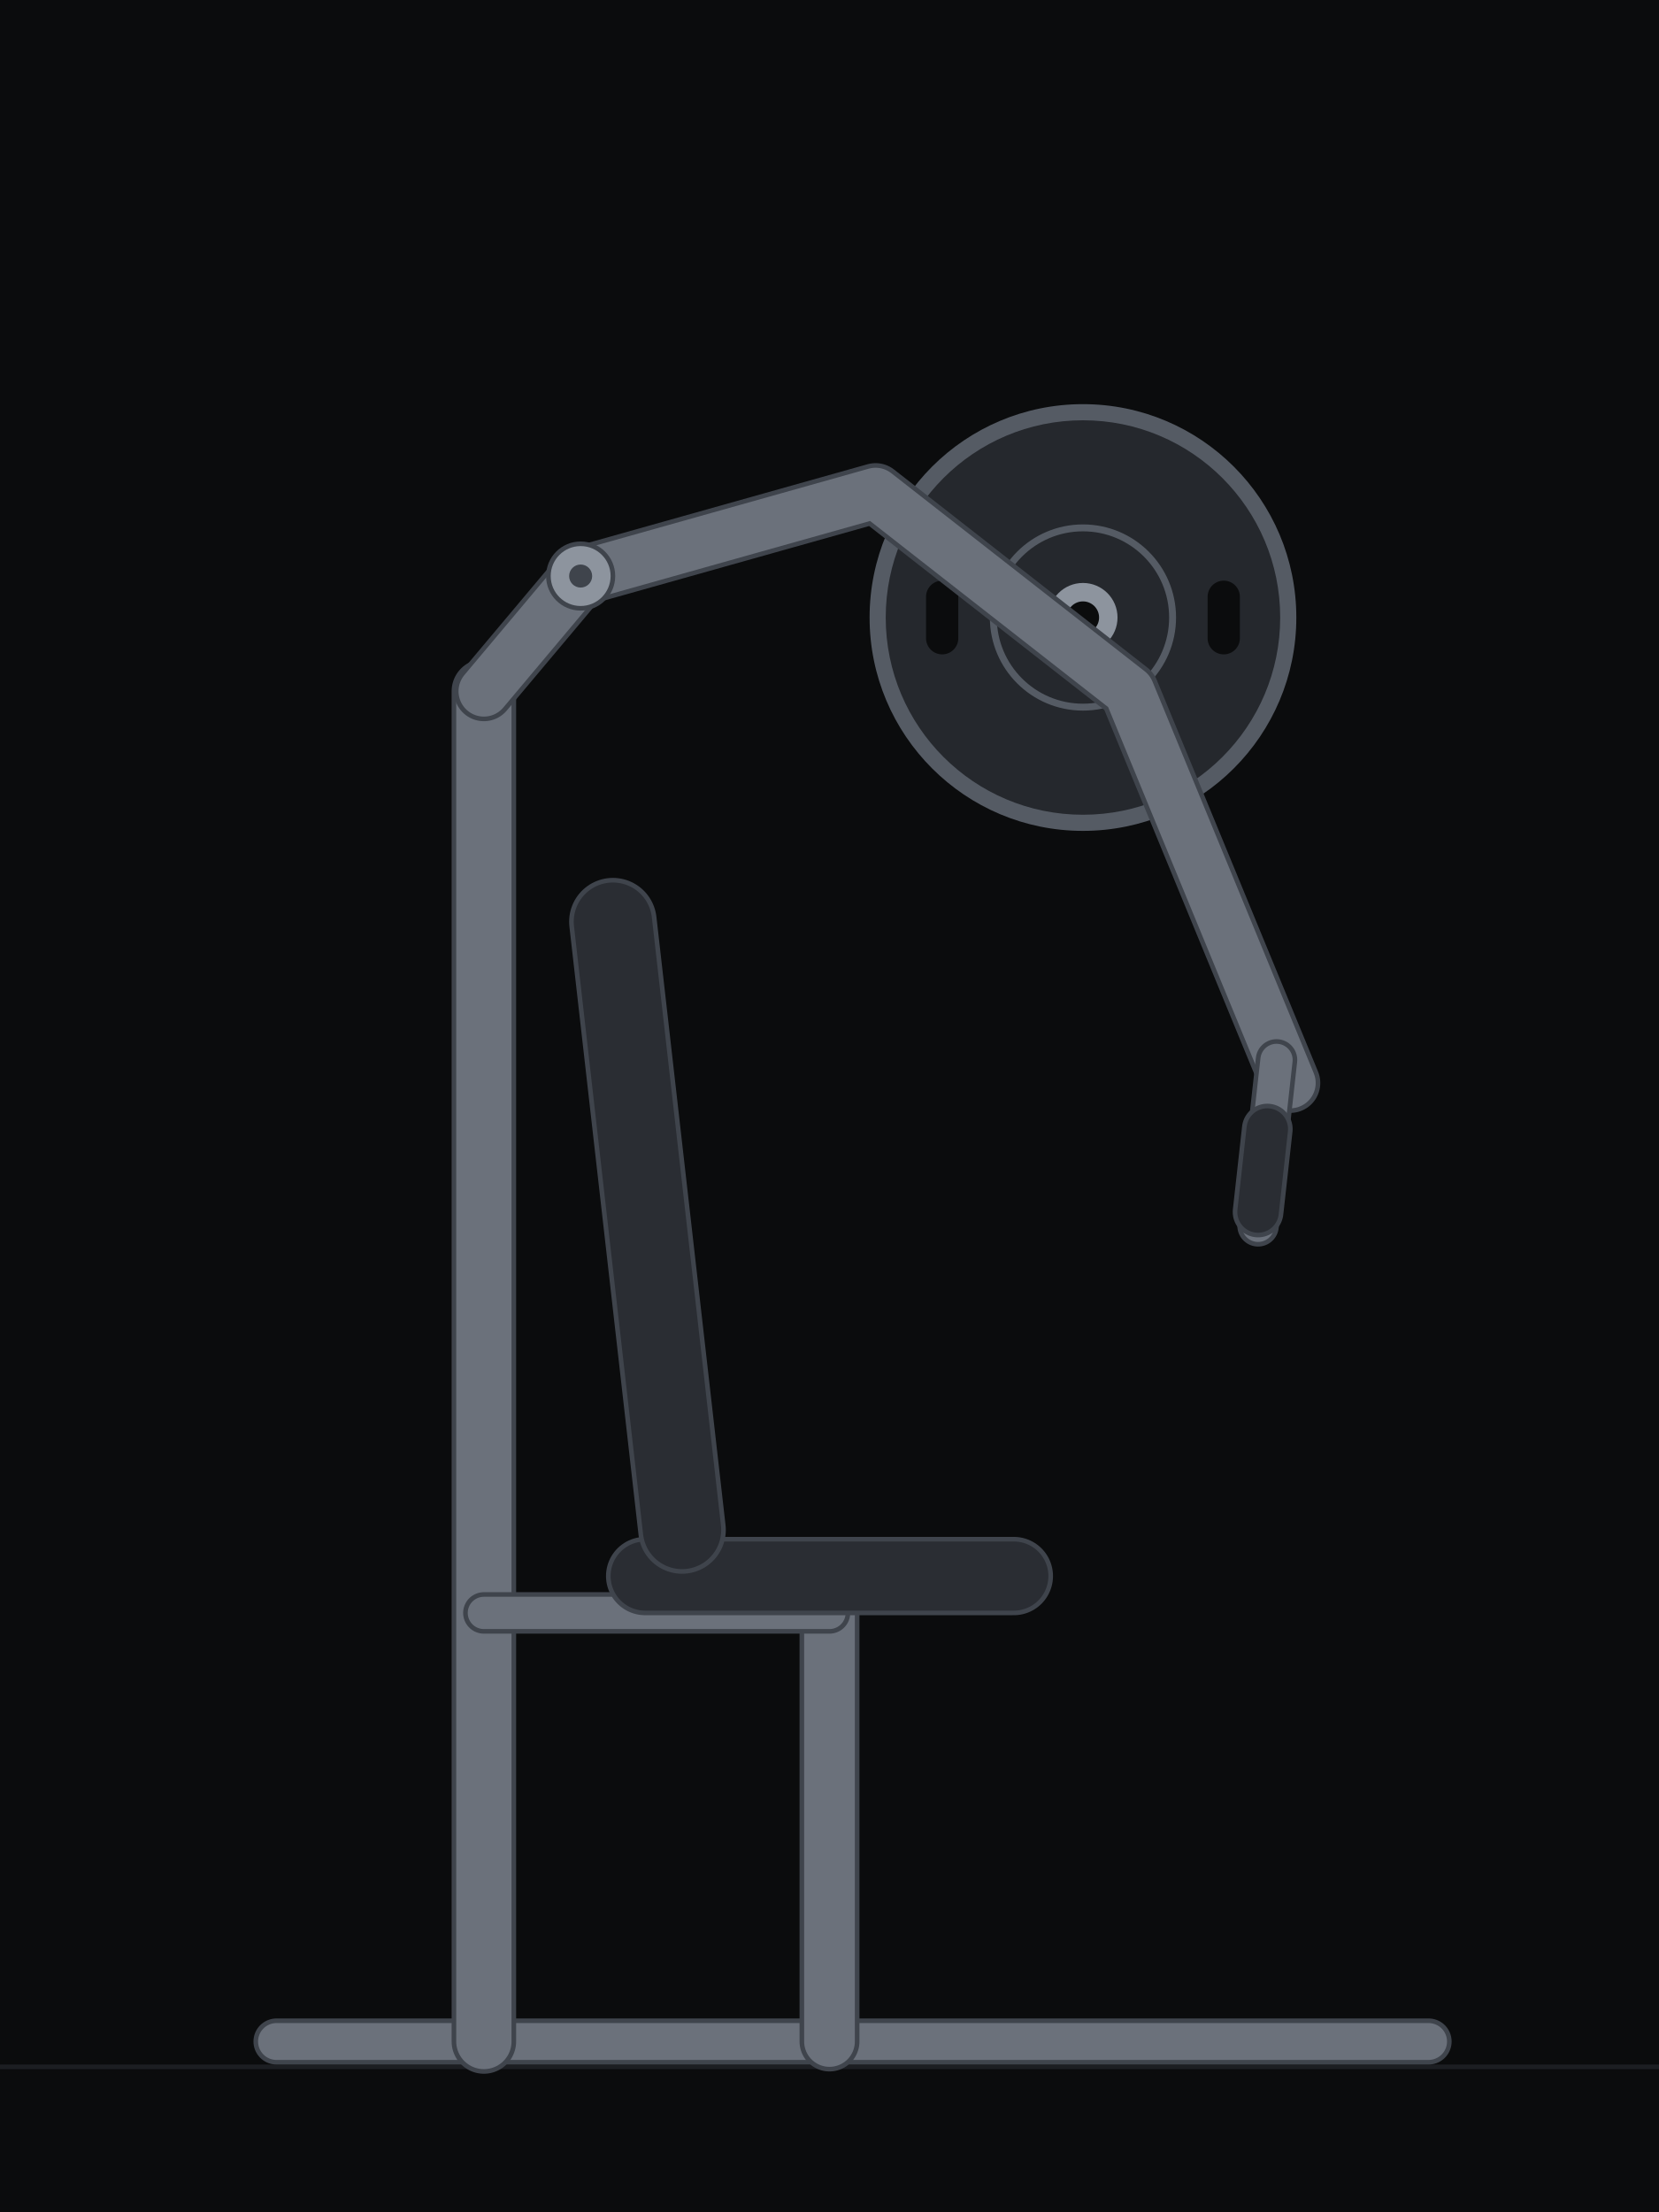
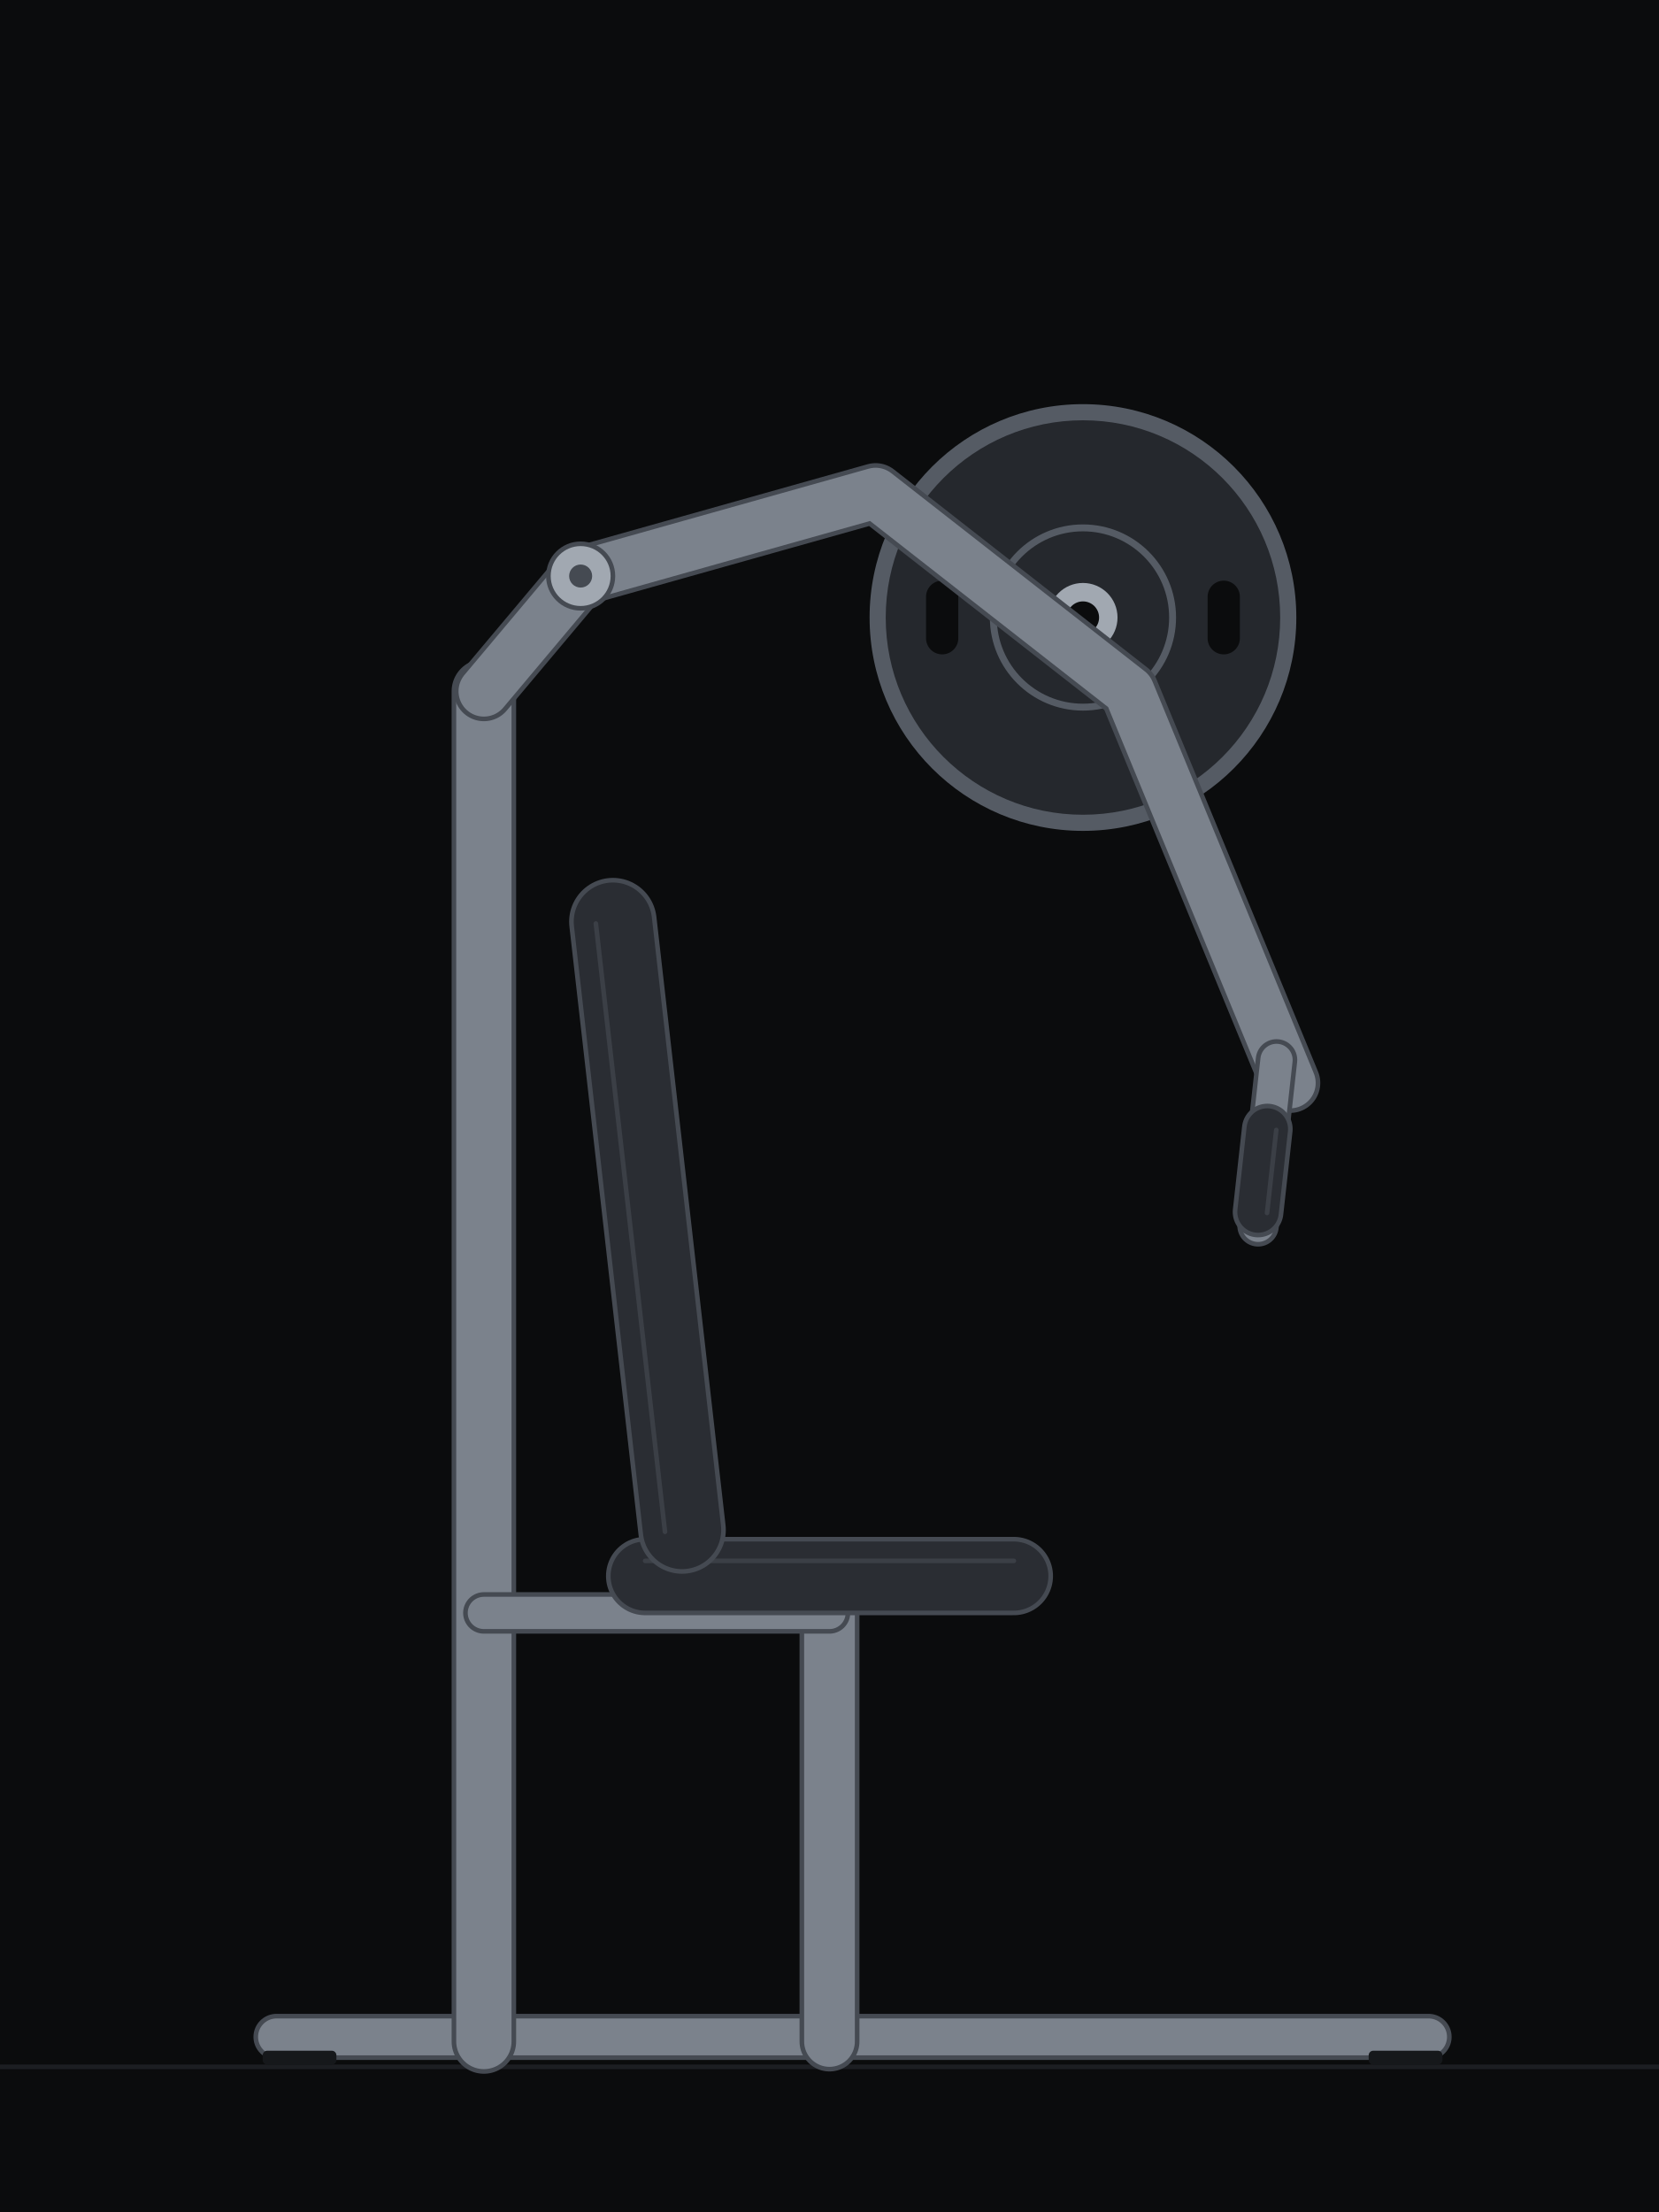
<svg xmlns="http://www.w3.org/2000/svg" viewBox="0 0 720 960" width="720" height="960">
  <defs>
    <clipPath id="recorte-torso" clipPathUnits="userSpaceOnUse">
-       <path d="M-34 -14C-30 -22.7 -23 -40 -14 -46C-5 -52 7.7 -51.3 20 -50C32.3 -48.7 46.7 -41.2 60 -38C73.3 -34.8 85.8 -31 100 -31C114.2 -31 130.8 -35.8 145 -38C159.2 -40.2 173.3 -44 185 -44C196.7 -44 207.2 -41.7 215 -38C222.8 -34.3 227.8 -27.3 232 -22C236.2 -16.7 239 -11.3 240 -6C241 -0.7 240.3 4.7 238 10C235.7 15.3 231.5 20.3 226 26C220.5 31.7 214 39.5 205 44C196 48.5 182.8 52.7 172 53C161.2 53.3 152 48.8 140 46C128 43.2 115 37.3 100 36C85 34.7 65 38 50 38C35 38 22.3 38.7 10 36C-2.3 33.3 -16 27 -24 22C-32 17 -36.3 12 -38 6C-39.7 0 -38 -5.3 -34 -14Z" />
+       <path d="M-34 -14C-30.7 -23.3 -25.7 -43 -18 -50C-10.3 -57 1.3 -56.7 12 -56C22.7 -55.3 34.7 -50 46 -46C57.3 -42 70.2 -34.7 80 -32C89.8 -29.3 95 -28.3 105 -30C115 -31.7 128.8 -38.7 140 -42C151.2 -45.3 162 -49.3 172 -50C182 -50.7 191.7 -48.3 200 -46C208.3 -43.7 216 -40.3 222 -36C228 -31.7 232.7 -25.3 236 -20C239.3 -14.7 241.3 -9 242 -4C242.7 1 242 5 240 10C238 15 234.7 19.7 230 26C225.3 32.3 218.7 42.3 212 48C205.3 53.7 198 58 190 60C182 62 171.3 61.7 164 60C156.7 58.3 152.7 53 146 50C139.3 47 132.3 44 124 42C115.7 40 106.7 38.7 96 38C85.3 37.3 72 38.3 60 38C48 37.7 35 37.3 24 36C13 34.7 2.3 32.7 -6 30C-14.3 27.3 -20.7 24 -26 20C-31.3 16 -36.7 11.7 -38 6C-39.3 0.3 -37.3 -4.7 -34 -14Z" />
    </clipPath>
    <clipPath id="recorte-muslo" clipPathUnits="userSpaceOnUse">
-       <path d="M0 -34C11.6 -35.3 31.7 -37.8 52.8 -37C73.9 -36.2 106.2 -31.5 126.7 -29C147.3 -26.5 166 -23.7 176 -22C186 -20.3 183.8 -20.9 187 -19.1C190.2 -17.2 193.2 -14.2 195.1 -11C196.9 -7.8 198 -3.7 198 0C198 3.7 196.9 7.8 195.1 11C193.2 14.2 190.2 17.2 187 19.1C183.8 20.9 189.6 20.5 176 22C162.4 23.5 130.5 25.8 105.6 28C80.7 30.2 44 34 26.4 35C8.8 36 7.2 34.9 0 34C-7.2 33.1 -12.1 32.3 -17 29.4C-21.9 26.6 -26.6 21.9 -29.4 17C-32.3 12.1 -34 5.7 -34 0C-34 -5.7 -32.3 -12.1 -29.4 -17C-26.6 -21.9 -21.9 -26.6 -17 -29.4C-12.1 -32.3 -11.6 -32.7 0 -34Z" />
+       <path d="M0 -34C12.2 -35.6 34.6 -39.8 56.3 -39C78 -38.2 110.3 -31.8 130.2 -29C150.2 -26.2 166.5 -23.7 176 -22C185.5 -20.3 183.8 -20.9 187 -19.1C190.2 -17.2 193.2 -14.2 195.1 -11C196.9 -7.8 198 -3.7 198 0C198 3.7 196.9 7.8 195.1 11C193.2 14.2 190.2 17.2 187 19.1C183.8 20.9 183.1 21.2 176 22C168.9 22.8 159 22.3 144.3 24C129.7 25.7 106.8 30.2 88 32C69.2 33.8 46.3 34.7 31.7 35C17 35.3 8.1 34.9 0 34C-8.1 33.1 -12.1 32.3 -17 29.4C-21.9 26.6 -26.6 21.9 -29.4 17C-32.3 12.1 -34 5.7 -34 0C-34 -5.7 -32.3 -12.1 -29.4 -17C-26.6 -21.9 -21.9 -26.6 -17 -29.4C-12.1 -32.3 -12.2 -32.4 0 -34Z" />
    </clipPath>
    <clipPath id="recorte-pierna" clipPathUnits="userSpaceOnUse">
-       <path d="M0 -22C9.2 -22.5 23.6 -23 44.3 -22C64.9 -21 101.8 -17.3 123.9 -16C146 -14.7 167 -14.6 177 -14C187 -13.4 182 -13.3 184 -12.1C186 -11 188 -9 189.1 -7C190.3 -5 191 -2.3 191 0C191 2.3 190.3 5 189.1 7C188 9 186 11 184 12.1C182 13.3 189.4 12.5 177 14C164.6 15.5 131 18.2 109.7 21C88.5 23.8 67.9 30.8 49.6 31C31.3 31.2 10.1 24 0 22C-10.1 20 -7.8 20.9 -11 19.1C-14.2 17.2 -17.2 14.2 -19.1 11C-20.9 7.8 -22 3.7 -22 0C-22 -3.7 -20.9 -7.8 -19.1 -11C-17.2 -14.2 -14.2 -17.2 -11 -19.1C-7.8 -20.9 -9.2 -21.5 0 -22Z" />
+       <path d="M0 -22C7.7 -22.5 14.8 -23.2 35.4 -22C56.1 -20.8 100.3 -16.3 123.9 -15C147.5 -13.7 167 -14.5 177 -14C187 -13.5 182 -13.3 184 -12.1C186 -11 188 -9 189.1 -7C190.3 -5 191 -2.3 191 0C191 2.3 190.3 5 189.1 7C188 9 186 11 184 12.1C182 13.3 184.7 13.4 177 14C169.3 14.6 152.8 14.2 138.1 16C123.3 17.8 104.4 22.2 88.5 25C72.6 27.8 57.2 33.5 42.5 33C27.7 32.5 8.9 24.3 0 22C-8.9 19.7 -7.8 20.9 -11 19.1C-14.2 17.2 -17.2 14.2 -19.1 11C-20.9 7.8 -22 3.7 -22 0C-22 -3.7 -20.9 -7.8 -19.1 -11C-17.2 -14.2 -14.2 -17.2 -11 -19.1C-7.8 -20.9 -7.7 -21.5 0 -22Z" />
    </clipPath>
    <clipPath id="recorte-pie" clipPathUnits="userSpaceOnUse">
-       <path d="M0 -14C-5 -13.7 -8.5 -11 -12 -8C-15.5 -5 -18.7 0 -21 4C-23.3 8 -25.8 12.3 -26 16C-26.2 19.7 -24.7 24 -22 26C-19.3 28 -18.7 27.7 -10 28C-1.3 28.3 17.7 28 30 28C42.3 28 55.7 28.2 64 28C72.3 27.8 76.3 28.2 80 27C83.7 25.8 85.7 23.3 86 21C86.3 18.7 85.7 15.5 82 13C78.3 10.5 71 8.5 64 6C57 3.5 47.7 0.7 40 -2C32.3 -4.7 24.7 -8 18 -10C11.3 -12 5 -14.3 0 -14Z" />
+       <path d="M0 -14C-5 -13.7 -8.7 -10.7 -12 -8C-15.3 -5.3 -17.7 -1.7 -20 2C-22.3 5.7 -25.3 10.3 -26 14C-26.7 17.7 -26 21.7 -24 24C-22 26.3 -19.3 27.3 -14 28C-8.7 28.7 -1 28.2 8 28C17 27.8 30.3 27 40 27C49.7 27 59.3 27.8 66 28C72.7 28.2 76.3 28.7 80 28C83.7 27.3 86.8 25.8 88 24C89.2 22.2 88.7 19 87 17C85.3 15 82.5 13.8 78 12C73.5 10.2 66.3 8.3 60 6C53.7 3.7 47 0.7 40 -2C33 -4.7 24.7 -8 18 -10C11.3 -12 5 -14.3 0 -14Z" />
    </clipPath>
    <clipPath id="recorte-brazo" clipPathUnits="userSpaceOnUse">
-       <path d="M0 -24C13.2 -23.9 44.7 -21.5 67 -20C89.3 -18.5 121.6 -16.2 134 -15C146.4 -13.8 139.3 -14.2 141.5 -13C143.7 -11.7 145.7 -9.7 147 -7.5C148.2 -5.3 149 -2.5 149 0C149 2.5 148.2 5.3 147 7.5C145.7 9.7 143.7 11.7 141.5 13C139.3 14.2 141.5 14.2 134 15C126.5 15.8 112.1 16.7 96.5 18C80.8 19.3 56.3 22 40.2 23C24.1 24 8.7 24.4 0 24C-8.7 23.6 -8.5 22.8 -12 20.8C-15.5 18.8 -18.8 15.5 -20.8 12C-22.8 8.5 -24 4 -24 0C-24 -4 -22.8 -8.5 -20.8 -12C-18.8 -15.5 -15.5 -18.8 -12 -20.8C-8.5 -22.8 -13.2 -24.1 0 -24Z" />
+       <path d="M0 -26C14.5 -25.9 51.4 -23.8 73.7 -22C96 -20.2 122.7 -16.5 134 -15C145.3 -13.5 139.3 -14.2 141.5 -13C143.7 -11.7 145.7 -9.7 147 -7.5C148.2 -5.3 149 -2.5 149 0C149 2.5 148.2 5.3 147 7.5C145.7 9.7 143.7 11.7 141.5 13C139.3 14.2 141.5 14 134 15C126.5 16 111.7 17.3 96.5 19C81.3 20.7 59 23.8 42.9 25C26.8 26.2 9.3 26.4 0 26C-9.3 25.6 -9.2 24.7 -13 22.5C-16.8 20.3 -20.3 16.8 -22.5 13C-24.7 9.2 -26 4.3 -26 0C-26 -4.3 -24.7 -9.2 -22.5 -13C-20.3 -16.8 -16.8 -20.3 -13 -22.5C-9.2 -24.7 -14.5 -26.1 0 -26Z" />
    </clipPath>
    <clipPath id="recorte-antebrazo" clipPathUnits="userSpaceOnUse">
-       <path d="M0 -15C6.9 -15.7 16.1 -17.8 33.6 -17C51.1 -16.2 92.3 -11.4 105 -10C117.7 -8.6 108.6 -9.5 110 -8.7C111.4 -7.8 112.8 -6.4 113.7 -5C114.5 -3.6 115 -1.7 115 0C115 1.7 114.5 3.6 113.7 5C112.8 6.4 111.4 7.8 110 8.7C108.6 9.5 119 8.4 105 10C91 11.6 43.8 17.2 26.3 18C8.8 18.8 5.6 15.8 0 15C-5.6 14.2 -5.3 14.2 -7.5 13C-9.7 11.7 -11.7 9.7 -13 7.5C-14.2 5.3 -15 2.5 -15 0C-15 -2.5 -14.2 -5.3 -13 -7.5C-11.7 -9.7 -9.7 -11.7 -7.5 -13C-5.3 -14.2 -6.9 -14.3 0 -15Z" />
+       <path d="M0 -15C5.1 -16.2 12.6 -20.2 23.1 -20C33.6 -19.8 49.4 -15.7 63 -14C76.7 -12.3 97.2 -10.9 105 -10C112.8 -9.1 108.6 -9.5 110 -8.7C111.4 -7.8 112.8 -6.4 113.7 -5C114.5 -3.6 115 -1.7 115 0C115 1.7 114.5 3.6 113.7 5C112.8 6.4 111.4 7.8 110 8.7C108.6 9.5 112 9.3 105 10C98 10.7 81.4 11.7 68.3 13C55.1 14.3 37.6 17.7 26.3 18C14.9 18.3 5.6 15.8 0 15C-5.6 14.2 -5.3 14.2 -7.5 13C-9.7 11.7 -11.7 9.7 -13 7.5C-14.2 5.3 -15 2.5 -15 0C-15 -2.5 -14.2 -5.3 -13 -7.5C-11.7 -9.7 -9.7 -11.7 -7.5 -13C-5.3 -14.2 -5.1 -13.8 0 -15Z" />
    </clipPath>
    <clipPath id="recorte-mano" clipPathUnits="userSpaceOnUse">
-       <path d="M0 -10C5.8 -10.6 18.7 -12.3 29.7 -12C40.7 -11.7 59.3 -8.8 66 -8C72.7 -7.2 68.8 -7.6 70 -6.9C71.2 -6.3 72.3 -5.2 72.9 -4C73.6 -2.8 74 -1.3 74 0C74 1.3 73.6 2.8 72.9 4C72.3 5.2 71.2 6.3 70 6.9C68.8 7.6 72.7 7.3 66 8C59.3 8.7 40.7 10.7 29.7 11C18.7 11.3 5.8 10.4 0 10C-5.8 9.6 -3.6 9.5 -5 8.7C-6.4 7.8 -7.8 6.4 -8.7 5C-9.5 3.6 -10 1.7 -10 0C-10 -1.7 -9.5 -3.6 -8.7 -5C-7.8 -6.4 -6.4 -7.8 -5 -8.7C-3.6 -9.5 -5.8 -9.4 0 -10Z" />
+       <path d="M0 -10C3.2 -10.8 8.7 -10.8 12 -12C15.3 -13.2 17 -15.5 20 -17C23 -18.5 27.3 -20.8 30 -21C32.7 -21.2 35.3 -19.5 36 -18C36.7 -16.5 32 -13.3 34 -12C36 -10.7 43.3 -10.7 48 -10C52.7 -9.3 58.2 -9.2 62 -8C65.8 -6.8 69.7 -5 71 -3C72.3 -1 71.8 2.2 70 4C68.2 5.8 65 6.8 60 8C55 9.2 47 10.5 40 11C33 11.5 24.7 11.2 18 11C11.3 10.8 4.2 10.7 0 10C-4.2 9.3 -5.3 8.7 -7 7C-8.7 5.3 -10 2.3 -10 0C-10 -2.3 -8.7 -5.3 -7 -7C-5.3 -8.7 -3.2 -9.2 0 -10Z" />
    </clipPath>
    <clipPath id="recorte-puno" clipPathUnits="userSpaceOnUse">
-       <path d="M0 -10C3.6 -10.9 11.5 -13.5 16.5 -14C21.5 -14.5 26.7 -13.5 30 -13C33.3 -12.5 34.6 -12.3 36.5 -11.3C38.4 -10.2 40.2 -8.4 41.3 -6.5C42.3 -4.6 43 -2.2 43 0C43 2.2 42.3 4.6 41.3 6.5C40.2 8.4 38.4 10.2 36.5 11.3C34.6 12.3 33.3 12.5 30 13C26.7 13.5 21.5 14.5 16.5 14C11.5 13.5 3.6 10.9 0 10C-3.6 9.1 -3.6 9.5 -5 8.7C-6.4 7.8 -7.8 6.4 -8.7 5C-9.5 3.6 -10 1.7 -10 0C-10 -1.7 -9.5 -3.6 -8.7 -5C-7.8 -6.4 -6.4 -7.8 -5 -8.7C-3.6 -9.5 -3.6 -9.1 0 -10Z" />
+       <path d="M0 -10C3.2 -11 7.7 -12.2 12 -13C16.3 -13.8 21.8 -15.2 26 -15C30.2 -14.8 34.3 -13.8 37 -12C39.7 -10.2 41.2 -7 42 -4C42.8 -1 43.2 3.2 42 6C40.8 8.8 39 11.7 35 13C31 14.3 23.8 14.5 18 14C12.2 13.5 4.2 11.2 0 10C-4.2 8.8 -5.3 8.7 -7 7C-8.7 5.3 -10 2.3 -10 0C-10 -2.3 -8.7 -5.3 -7 -7C-5.3 -8.7 -3.2 -9 0 -10Z" />
    </clipPath>
    <clipPath id="recorte-cuello" clipPathUnits="userSpaceOnUse">
-       <path d="M0 -18C4.8 -18.2 13.3 -17.2 20 -17C26.7 -16.8 35.3 -17.4 40 -17C44.8 -16.6 46 -16.1 48.5 -14.7C51 -13.3 53.3 -11 54.7 -8.5C56.1 -6 57 -2.8 57 0C57 2.8 56.1 6 54.7 8.5C53.3 11 51 13.3 48.5 14.7C46 16.1 44.8 16.6 40 17C35.3 17.4 26.7 16.8 20 17C13.3 17.2 4.8 18.2 0 18C-4.8 17.8 -6.4 17.1 -9 15.6C-11.6 14.1 -14.1 11.6 -15.6 9C-17.1 6.4 -18 3 -18 0C-18 -3 -17.1 -6.4 -15.6 -9C-14.1 -11.6 -11.6 -14.1 -9 -15.6C-6.4 -17.1 -4.8 -17.8 0 -18Z" />
+       <path d="M0 -18C4.8 -18.2 13.3 -17.2 20 -17C26.7 -16.8 35.3 -17.4 40 -17C44.8 -16.6 46 -16.1 48.5 -14.7C51 -13.3 53.3 -11 54.7 -8.5C56.1 -6 57 -2.8 57 0C57 2.8 56.1 6 54.7 8.5C53.3 11 51 13.3 48.5 14.7C46 16.1 44.8 16.5 40 17C35.3 17.5 26.7 17.8 20 18C13.3 18.2 4.8 18.4 0 18C-4.8 17.6 -6.4 17.1 -9 15.6C-11.6 14.1 -14.1 11.6 -15.6 9C-17.1 6.4 -18 3 -18 0C-18 -3 -17.1 -6.4 -15.6 -9C-14.1 -11.6 -11.6 -14.1 -9 -15.6C-6.4 -17.1 -4.8 -17.8 0 -18Z" />
    </clipPath>
    <clipPath id="recorte-cabeza" clipPathUnits="userSpaceOnUse">
-       <path d="M88 2C89.7 11.7 84.3 19.7 80 26C75.7 32.3 68.3 37 62 40C55.7 43 48.7 43.7 42 44C35.3 44.3 28 43.3 22 42C16 40.7 10.7 39 6 36C1.3 33 -4 28 -6 24C-8 20 -7.3 15.7 -6 12C-4.7 8.3 -0.3 7.3 2 2C4.3 -3.3 4.7 -13.7 8 -20C11.3 -26.3 15.7 -32.3 22 -36C28.3 -39.7 38 -42.7 46 -42C54 -41.3 63 -39.3 70 -32C77 -24.7 86.3 -7.7 88 2Z" />
+       <path d="M88 2C90 11.3 85.7 18 82 24C78.3 30 72 34.7 66 38C60 41.3 52.7 43.2 46 44C39.3 44.8 32 44 26 43C20 42 14.7 40.5 10 38C5.3 35.5 0.7 31.7 -2 28C-4.7 24.3 -6.3 19.7 -6 16C-5.7 12.3 -2 11.7 0 6C2 0.3 2.7 -11.3 6 -18C9.3 -24.7 13.7 -30 20 -34C26.3 -38 35.7 -42.3 44 -42C52.3 -41.7 62.7 -39.3 70 -32C77.3 -24.7 86 -7.3 88 2Z" />
    </clipPath>
  </defs>
  <rect id="fondo" width="720" height="960" fill="#0b0c0d" />
  <line id="suelo" x1="0" y1="897" x2="720" y2="897" stroke="#1c1e22" stroke-width="2" />
  <g id="convergente">
    <g id="bastidor">
-       <line x1="120" y1="886" x2="620" y2="886" stroke="#3f444c" stroke-width="20" stroke-linecap="round" />
-       <line x1="120" y1="886" x2="620" y2="886" stroke="#6b717b" stroke-width="16" stroke-linecap="round" />
-       <line x1="210" y1="886" x2="210" y2="300" stroke="#3f444c" stroke-width="28" stroke-linecap="round" />
-       <line x1="210" y1="886" x2="210" y2="300" stroke="#6b717b" stroke-width="24" stroke-linecap="round" />
-       <line x1="210" y1="300" x2="252" y2="250" stroke="#3f444c" stroke-width="26" stroke-linecap="round" />
-       <line x1="210" y1="300" x2="252" y2="250" stroke="#6b717b" stroke-width="22" stroke-linecap="round" />
-       <line x1="360" y1="886" x2="360" y2="700" stroke="#3f444c" stroke-width="26" stroke-linecap="round" />
-       <line x1="360" y1="886" x2="360" y2="700" stroke="#6b717b" stroke-width="22" stroke-linecap="round" />
-       <line x1="210" y1="700" x2="360" y2="700" stroke="#3f444c" stroke-width="18" stroke-linecap="round" />
-       <line x1="210" y1="700" x2="360" y2="700" stroke="#6b717b" stroke-width="14" stroke-linecap="round" />
+       <line x1="120" y1="884" x2="620" y2="884" stroke="#454a52" stroke-width="20" stroke-linecap="round" />
+       <line x1="120" y1="884" x2="620" y2="884" stroke="#7b828c" stroke-width="16" stroke-linecap="round" />
+       <rect x="114" y="890" width="32" height="6" rx="2" fill="#16181b" />
+       <rect x="594" y="890" width="32" height="6" rx="2" fill="#16181b" />
+       <line x1="210" y1="886" x2="210" y2="300" stroke="#454a52" stroke-width="28" stroke-linecap="round" />
+       <line x1="210" y1="886" x2="210" y2="300" stroke="#7b828c" stroke-width="24" stroke-linecap="round" />
+       <line x1="210" y1="300" x2="252" y2="250" stroke="#454a52" stroke-width="26" stroke-linecap="round" />
+       <line x1="210" y1="300" x2="252" y2="250" stroke="#7b828c" stroke-width="22" stroke-linecap="round" />
+       <line x1="360" y1="886" x2="360" y2="700" stroke="#454a52" stroke-width="26" stroke-linecap="round" />
+       <line x1="360" y1="886" x2="360" y2="700" stroke="#7b828c" stroke-width="22" stroke-linecap="round" />
+       <line x1="210" y1="700" x2="360" y2="700" stroke="#454a52" stroke-width="18" stroke-linecap="round" />
+       <line x1="210" y1="700" x2="360" y2="700" stroke="#7b828c" stroke-width="14" stroke-linecap="round" />
    </g>
    <g id="asiento">
-       <line x1="280" y1="684" x2="440" y2="684" stroke="#3f444c" stroke-width="34" stroke-linecap="round" />
+       <line x1="280" y1="684" x2="440" y2="684" stroke="#454a52" stroke-width="34" stroke-linecap="round" />
      <line x1="280" y1="684" x2="440" y2="684" stroke="#2a2d33" stroke-width="30" stroke-linecap="round" />
-       <line x1="296" y1="664" x2="266" y2="400" stroke="#3f444c" stroke-width="38" stroke-linecap="round" />
+       <line x1="280" y1="677.4" x2="440" y2="677.4" stroke="#3b3f46" stroke-width="2" stroke-linecap="round" />
+       <line x1="296" y1="664" x2="266" y2="400" stroke="#454a52" stroke-width="38" stroke-linecap="round" />
      <line x1="296" y1="664" x2="266" y2="400" stroke="#2a2d33" stroke-width="34" stroke-linecap="round" />
+       <line x1="288.6" y1="664.8" x2="258.6" y2="400.8" stroke="#3b3f46" stroke-width="2" stroke-linecap="round" />
    </g>
    <g id="brazo-movil" data-pivote="252,250">
-       <line x1="470" y1="268" x2="470" y2="268" stroke="#3f444c" stroke-width="34" stroke-linecap="round" />
-       <line x1="470" y1="268" x2="470" y2="268" stroke="#8d949e" stroke-width="30" stroke-linecap="round" />
+       <line x1="470" y1="268" x2="470" y2="268" stroke="#454a52" stroke-width="34" stroke-linecap="round" />
+       <line x1="470" y1="268" x2="470" y2="268" stroke="#a1a8b1" stroke-width="30" stroke-linecap="round" />
      <g id="disco" data-centro="470,268" data-radio="92.6">
        <circle cx="470" cy="268" r="92.6" fill="#555b64" />
        <circle cx="470" cy="268" r="85.6" fill="#25282d" />
        <circle cx="470" cy="268" r="38.9" fill="none" stroke="#555b64" stroke-width="3" />
        <rect x="401.9" y="252" width="14" height="32" rx="7" fill="#0b0c0d" />
        <rect x="524.1" y="252" width="14" height="32" rx="7" fill="#0b0c0d" />
-         <circle cx="470" cy="268" r="15" fill="#8d949e" />
+         <circle cx="470" cy="268" r="15" fill="#a1a8b1" />
        <circle cx="470" cy="268" r="7" fill="#0b0c0d" />
      </g>
-       <path d="M252 250L380 214L490 300L560 470" fill="none" stroke="#3f444c" stroke-width="26" stroke-linecap="round" stroke-linejoin="round" />
-       <path d="M252 250L380 214L490 300L560 470" fill="none" stroke="#6b717b" stroke-width="22" stroke-linecap="round" stroke-linejoin="round" />
-       <line x1="554" y1="460" x2="546" y2="532" stroke="#3f444c" stroke-width="18" stroke-linecap="round" />
-       <line x1="554" y1="460" x2="546" y2="532" stroke="#6b717b" stroke-width="14" stroke-linecap="round" />
-       <line x1="550" y1="490" x2="546" y2="526" stroke="#3f444c" stroke-width="22" stroke-linecap="round" />
+       <path d="M252 250L380 214L490 300L560 470" fill="none" stroke="#454a52" stroke-width="26" stroke-linecap="round" stroke-linejoin="round" />
+       <path d="M252 250L380 214L490 300L560 470" fill="none" stroke="#7b828c" stroke-width="22" stroke-linecap="round" stroke-linejoin="round" />
+       <line x1="554" y1="460" x2="546" y2="532" stroke="#454a52" stroke-width="18" stroke-linecap="round" />
+       <line x1="554" y1="460" x2="546" y2="532" stroke="#7b828c" stroke-width="14" stroke-linecap="round" />
+       <line x1="550" y1="490" x2="546" y2="526" stroke="#454a52" stroke-width="22" stroke-linecap="round" />
      <line x1="550" y1="490" x2="546" y2="526" stroke="#2a2d33" stroke-width="18" stroke-linecap="round" />
+       <line x1="553.9" y1="490.4" x2="549.9" y2="526.4" stroke="#3b3f46" stroke-width="2" stroke-linecap="round" />
      <g data-pivote="252,250">
-         <circle cx="252" cy="250" r="15" fill="#3f444c" />
-         <circle cx="252" cy="250" r="13" fill="#8d949e" />
-         <circle cx="252" cy="250" r="5" fill="#3f444c" />
+         <circle cx="252" cy="250" r="15" fill="#454a52" />
+         <circle cx="252" cy="250" r="13" fill="#a1a8b1" />
+         <circle cx="252" cy="250" r="5" fill="#454a52" />
      </g>
    </g>
  </g>
</svg>
